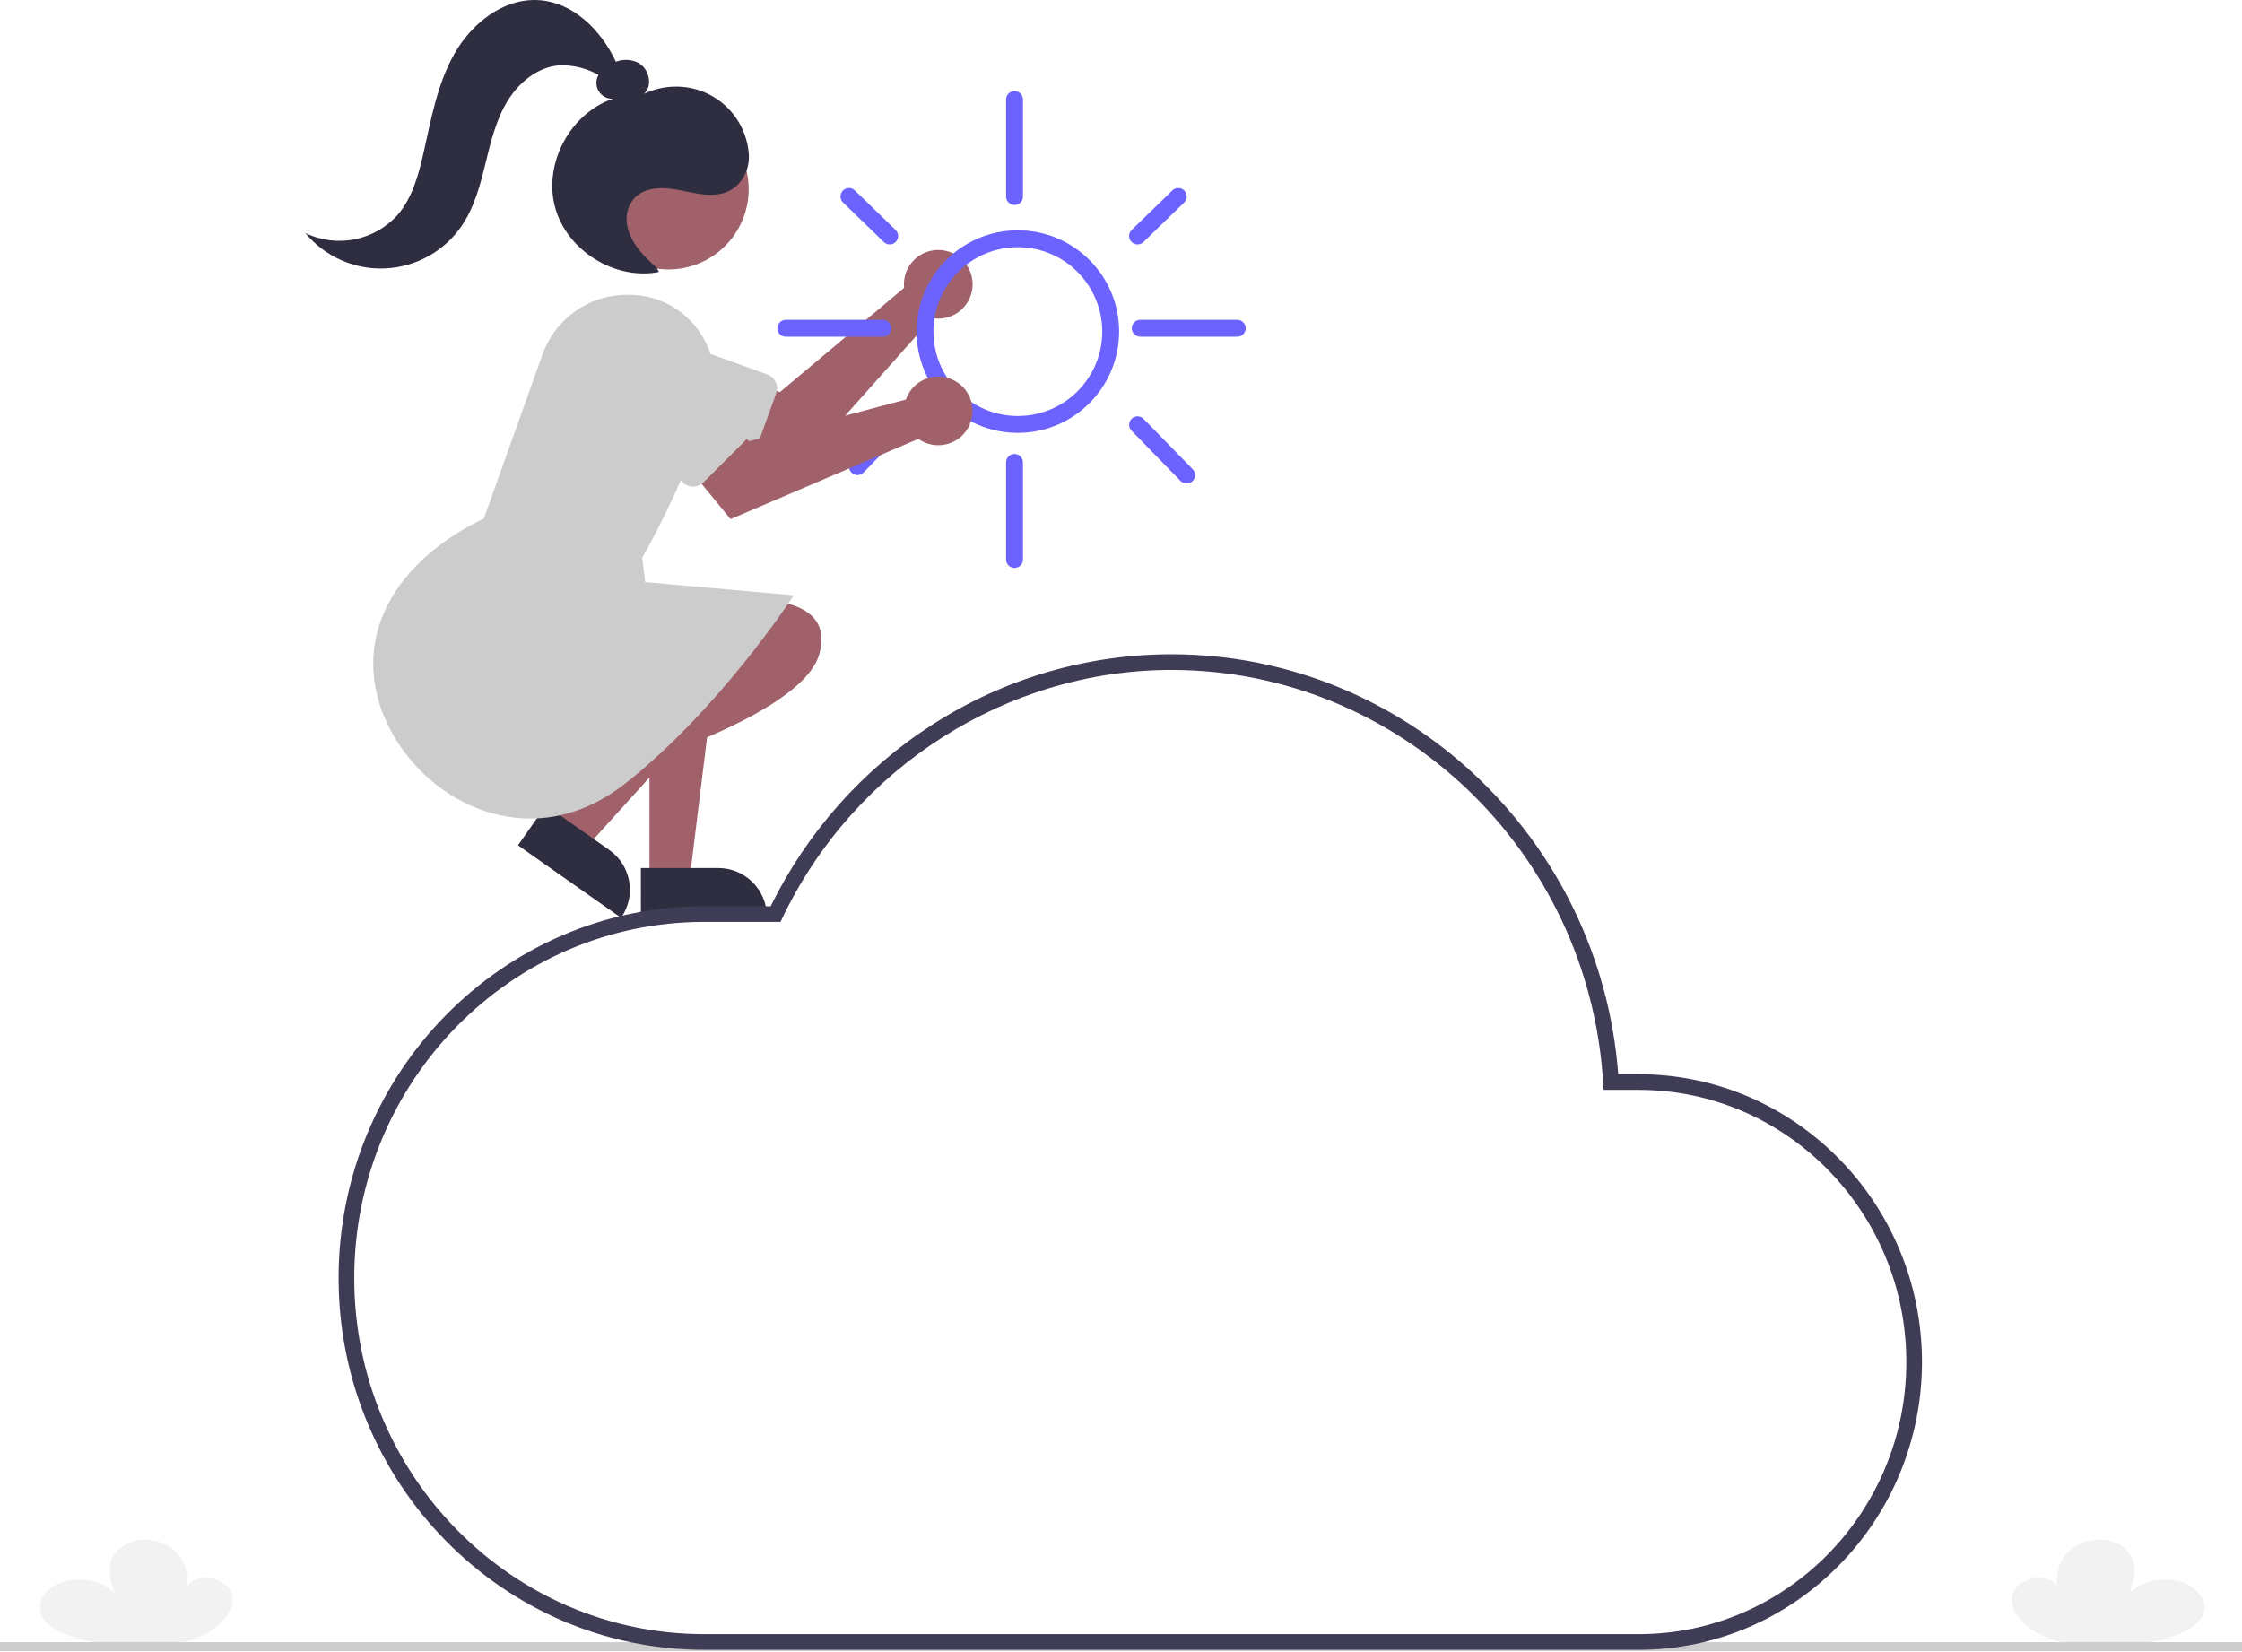
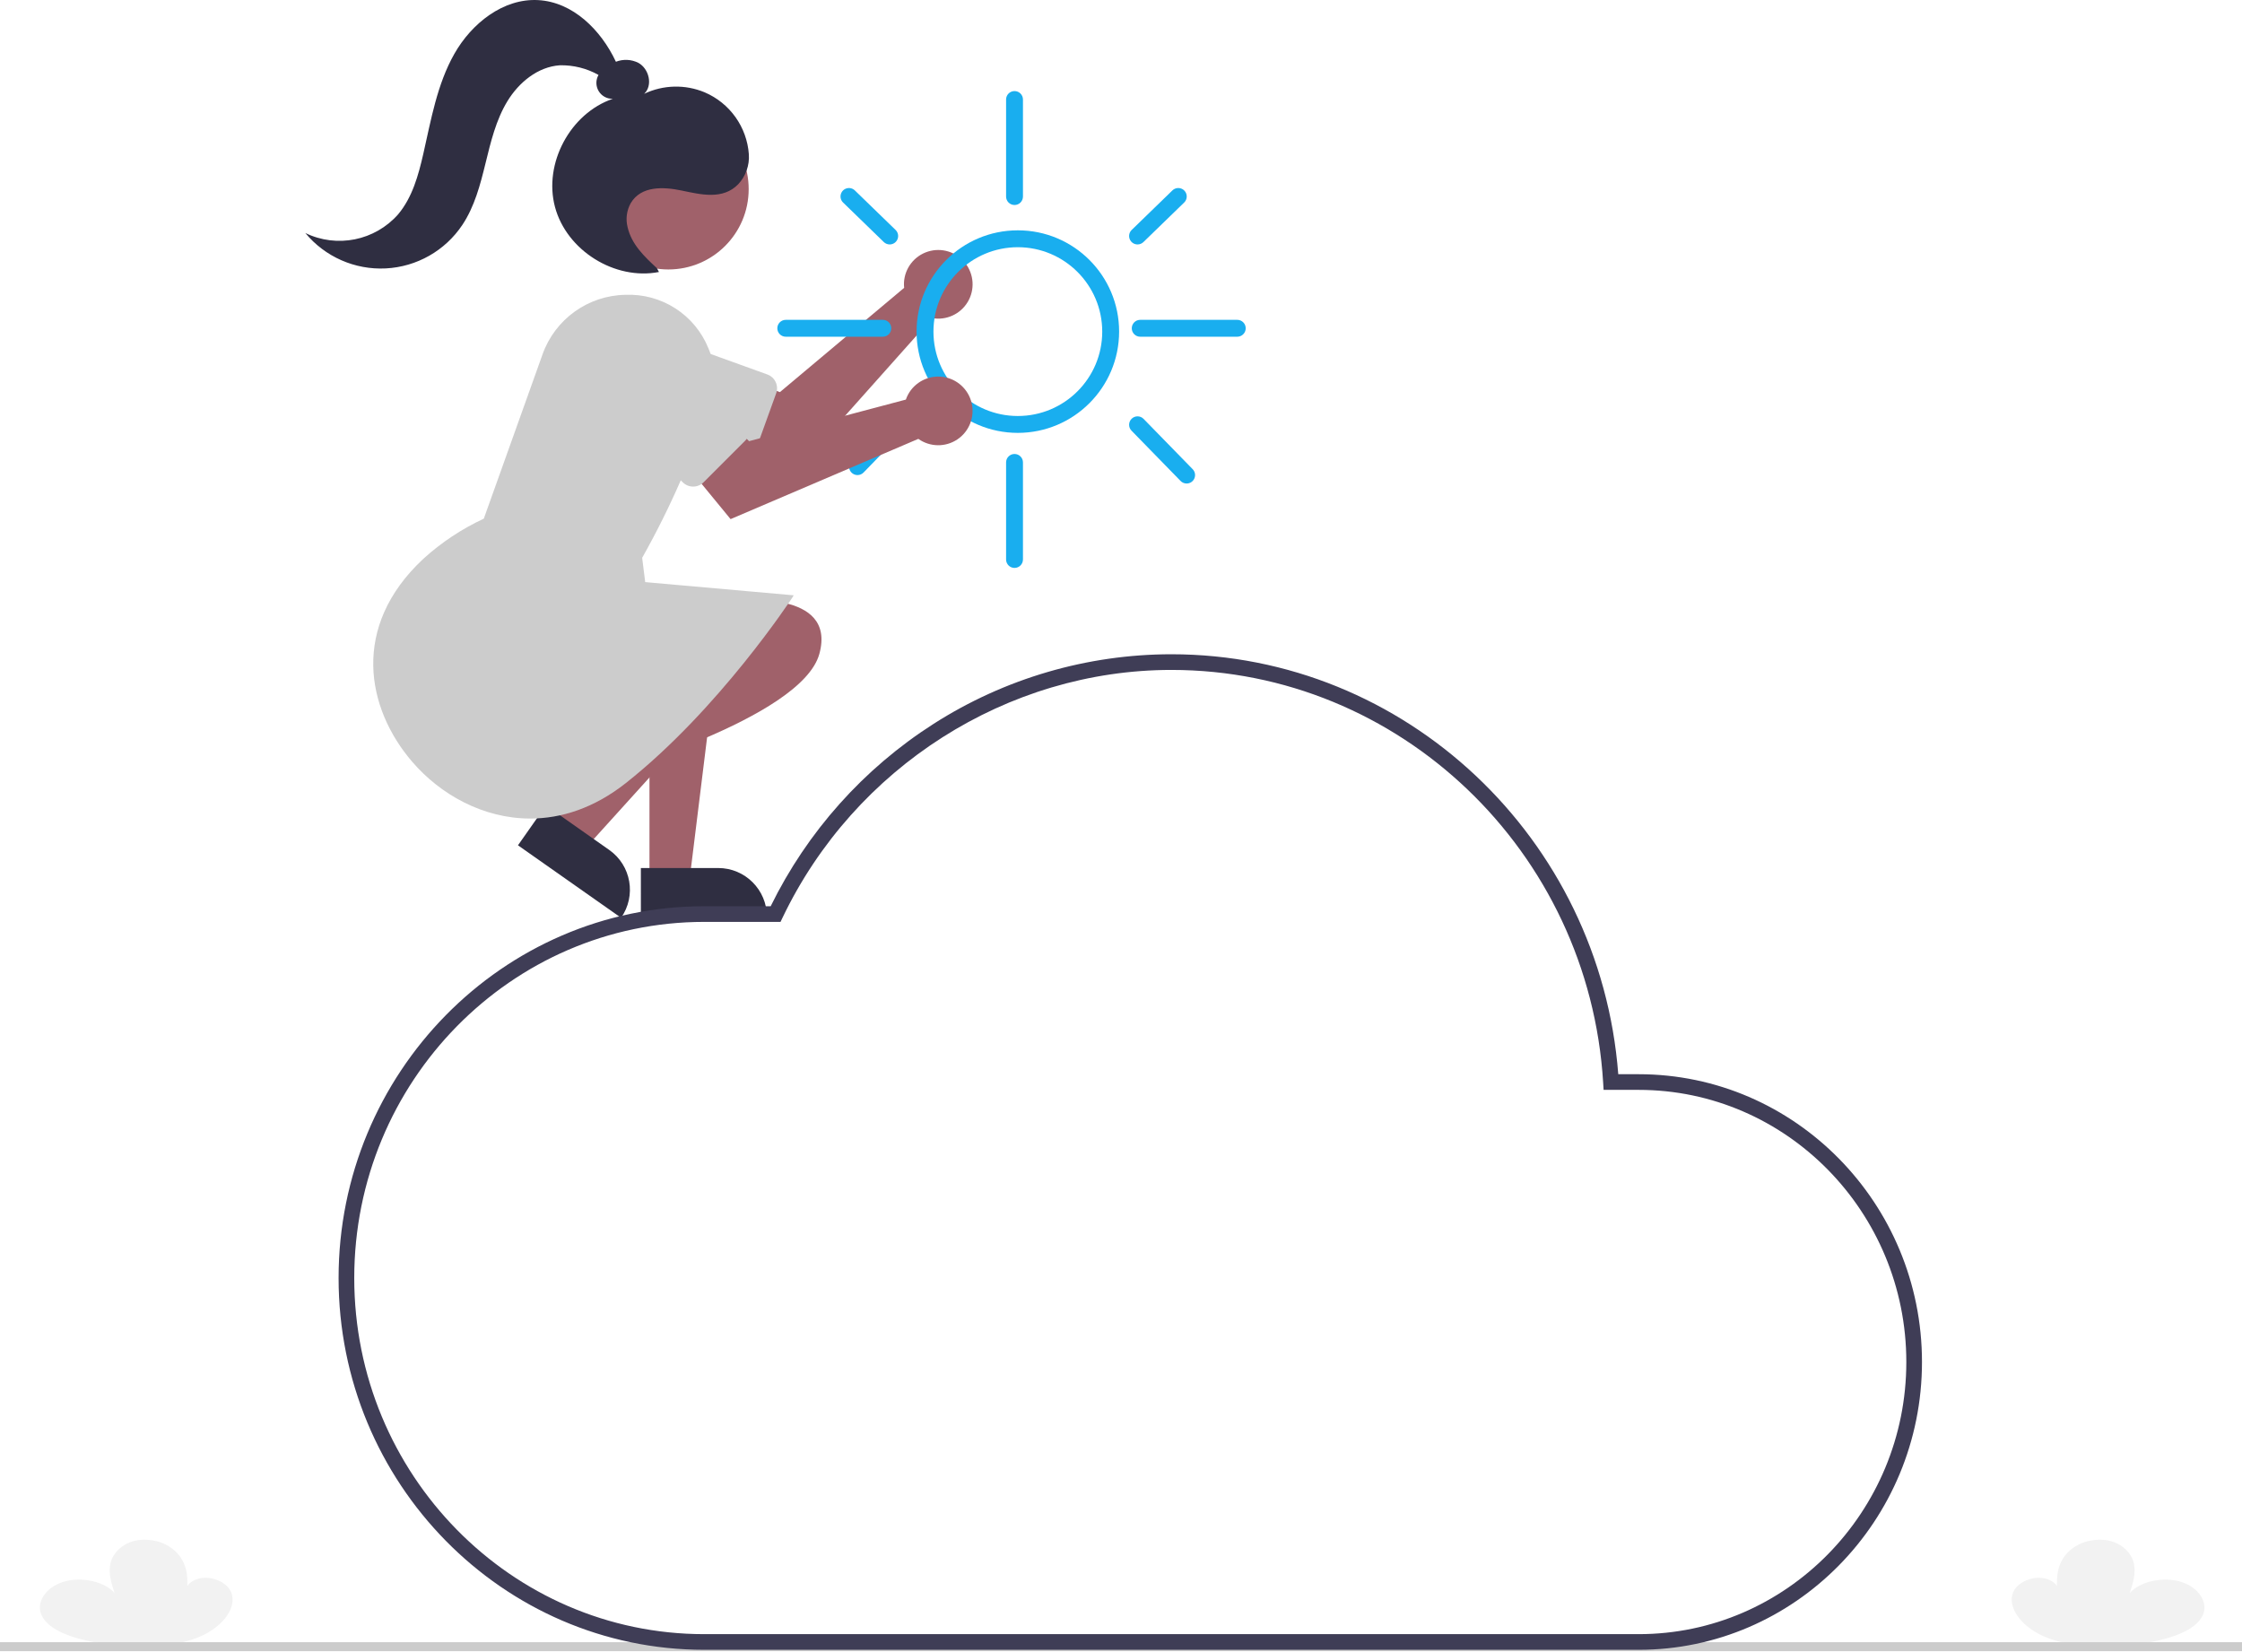
<svg xmlns="http://www.w3.org/2000/svg" data-name="Layer 1" width="859.113" height="632.679" viewBox="0 0 859.113 632.679">
-   <path id="bf948e58-f613-467a-9468-983dc892a127-236" data-name="Path 449" d="M967.942,763.866c-10.593-.44-20.244-4.715-24.61-11.338q-.306-.465-.577-.943c-1.594-2.822-2.092-6.066-.349-8.847s6.1-4.893,10.468-4.454,7.785,3.926,5.976,6.686c-.4-5.578-.735-11.439,3.762-16.294a16.436,16.436,0,0,1,9.207-4.758c9.062-1.594,15.078,3.53,16.283,8.7.889,3.819-.339,7.7-1.562,11.479,3.769-4.457,12.732-6.44,19.6-4.335s10.673,8,8.328,12.9c-2.763,5.764-11.974,8.743-20.53,10.318C986.87,764.281,976.276,764.212,967.942,763.866Z" transform="translate(-170.4435 -133.6603)" fill="#f2f2f2" />
-   <path id="b42aec13-b3c1-4211-a06e-06d70154504c-237" data-name="Path 538" d="M232.952,763.866c10.593-.44,20.244-4.715,24.609-11.338q.307-.465.577-.943c1.594-2.822,2.092-6.066.349-8.847s-6.1-4.893-10.468-4.454-7.786,3.926-5.976,6.686c.4-5.578.735-11.439-3.762-16.294a16.436,16.436,0,0,0-9.206-4.758c-9.062-1.594-15.078,3.53-16.283,8.7-.889,3.819.339,7.7,1.562,11.479-3.769-4.457-12.732-6.44-19.6-4.335s-10.674,8-8.328,12.9c2.763,5.764,11.974,8.743,20.53,10.318C214.024,764.281,224.617,764.212,232.952,763.866Z" transform="translate(-170.4435 -133.6603)" fill="#f2f2f2" />
+   <path id="bf948e58-f613-467a-9468-983dc892a127-14" data-name="Path 449" d="M967.942,763.866c-10.593-.44-20.244-4.715-24.61-11.338q-.306-.465-.577-.943c-1.594-2.822-2.092-6.066-.349-8.847s6.1-4.893,10.468-4.454,7.785,3.926,5.976,6.686c-.4-5.578-.735-11.439,3.762-16.294a16.436,16.436,0,0,1,9.207-4.758c9.062-1.594,15.078,3.53,16.283,8.7.889,3.819-.339,7.7-1.562,11.479,3.769-4.457,12.732-6.44,19.6-4.335s10.673,8,8.328,12.9c-2.763,5.764-11.974,8.743-20.53,10.318C986.87,764.281,976.276,764.212,967.942,763.866Z" transform="translate(-170.4435 -133.6603)" fill="#f2f2f2" />
+   <path id="b42aec13-b3c1-4211-a06e-06d70154504c-15" data-name="Path 538" d="M232.952,763.866c10.593-.44,20.244-4.715,24.609-11.338q.307-.465.577-.943c1.594-2.822,2.092-6.066.349-8.847s-6.1-4.893-10.468-4.454-7.786,3.926-5.976,6.686c.4-5.578.735-11.439-3.762-16.294a16.436,16.436,0,0,0-9.206-4.758c-9.062-1.594-15.078,3.53-16.283,8.7-.889,3.819.339,7.7,1.562,11.479-3.769-4.457-12.732-6.44-19.6-4.335s-10.674,8-8.328,12.9c2.763,5.764,11.974,8.743,20.53,10.318C214.024,764.281,224.617,764.212,232.952,763.866Z" transform="translate(-170.4435 -133.6603)" fill="#f2f2f2" />
  <rect id="ff921942-c1a5-4092-8e51-cfff0188952a" data-name="Rectangle 73" y="629.236" width="859.113" height="3.443" fill="#ccc" />
-   <path id="a8ec5313-8437-40fa-9ae6-49ad9c080ae2-238" data-name="Path 525" d="M516.845,241.872a13.191,13.191,0,0,0,.062,2.077l-47.612,39.958-14.2-5.141-10.559,20.414,31.043,14.776,52.052-58.411a13.155,13.155,0,1,0-10.787-13.674Z" transform="translate(-170.4435 -133.6603)" fill="#a0616a" />
-   <path id="b5ad9c77-52a4-4655-bf33-f0307720c346-239" data-name="Path 526" d="M452.989,308.973l-45.978-16.6a16.92,16.92,0,1,1,11.489-31.831l45.978,16.6a5.639,5.639,0,0,1,3.39,7.218l-0.0.001-7.659,21.221a5.648,5.648,0,0,1-7.22,3.39Z" transform="translate(-170.4435 -133.6603)" fill="#ccc" />
-   <path id="ee570c5a-79aa-496e-9580-2e913ce96aae-240" data-name="Path 527" d="M419.316,470.648h15.366l7.31-59.27h-22.678Z" transform="translate(-170.4435 -133.6603)" fill="#a0616a" />
-   <path id="ab71c019-c25e-46eb-a51f-1c429aa2c12d-241" data-name="Path 528" d="M464.315,484.917l-48.293.003-.001-18.659,29.634-.002a18.659,18.659,0,0,1,18.66,18.658Z" transform="translate(-170.4435 -133.6603)" fill="#2f2e41" />
-   <path id="f36d9583-efe1-4c6b-b146-57ada20cd73c-242" data-name="Path 529" d="M381.34,450.797l12.57,8.838,40.071-44.279-18.551-13.043Z" transform="translate(-170.4435 -133.6603)" fill="#a0616a" />
-   <path id="efce1b5c-13fd-487e-9a00-7bbfe0293cc7-243" data-name="Path 530" d="M408.43,485.321l-39.504-27.769,10.729-15.263,24.241,17.04a18.657,18.657,0,0,1,4.534,25.992Z" transform="translate(-170.4435 -133.6603)" fill="#2f2e41" />
-   <path id="b962c087-78c3-438a-b2f2-2ecccfec7131-244" data-name="Path 531" d="M452.939,363.882s38.347-4.524,31.464,20.359-83.577,46.374-83.577,46.374Z" transform="translate(-170.4435 -133.6603)" fill="#a0616a" />
+   <path id="a8ec5313-8437-40fa-9ae6-49ad9c080ae2-16" data-name="Path 525" d="M516.845,241.872a13.191,13.191,0,0,0,.062,2.077l-47.612,39.958-14.2-5.141-10.559,20.414,31.043,14.776,52.052-58.411a13.155,13.155,0,1,0-10.787-13.674Z" transform="translate(-170.4435 -133.6603)" fill="#a0616a" />
+   <path id="b5ad9c77-52a4-4655-bf33-f0307720c346-17" data-name="Path 526" d="M452.989,308.973l-45.978-16.6a16.92,16.92,0,1,1,11.489-31.831l45.978,16.6a5.639,5.639,0,0,1,3.39,7.218l-0.0.001-7.659,21.221a5.648,5.648,0,0,1-7.22,3.39Z" transform="translate(-170.4435 -133.6603)" fill="#ccc" />
+   <path id="ee570c5a-79aa-496e-9580-2e913ce96aae-18" data-name="Path 527" d="M419.316,470.648h15.366l7.31-59.27h-22.678Z" transform="translate(-170.4435 -133.6603)" fill="#a0616a" />
+   <path id="ab71c019-c25e-46eb-a51f-1c429aa2c12d-19" data-name="Path 528" d="M464.315,484.917l-48.293.003-.001-18.659,29.634-.002a18.659,18.659,0,0,1,18.66,18.658Z" transform="translate(-170.4435 -133.6603)" fill="#2f2e41" />
+   <path id="f36d9583-efe1-4c6b-b146-57ada20cd73c-20" data-name="Path 529" d="M381.34,450.797l12.57,8.838,40.071-44.279-18.551-13.043Z" transform="translate(-170.4435 -133.6603)" fill="#a0616a" />
+   <path id="efce1b5c-13fd-487e-9a00-7bbfe0293cc7-21" data-name="Path 530" d="M408.43,485.321l-39.504-27.769,10.729-15.263,24.241,17.04a18.657,18.657,0,0,1,4.534,25.992Z" transform="translate(-170.4435 -133.6603)" fill="#2f2e41" />
+   <path id="b962c087-78c3-438a-b2f2-2ecccfec7131-22" data-name="Path 531" d="M452.939,363.882s38.347-4.524,31.464,20.359-83.577,46.374-83.577,46.374Z" transform="translate(-170.4435 -133.6603)" fill="#a0616a" />
  <circle id="b4ce5f2d-2188-4402-bc9c-1bcfffccb703" data-name="Ellipse 71" cx="256.101" cy="72.466" r="30.784" fill="#a0616a" />
-   <path id="bec54b22-7d61-4f61-9a6e-d6909ce0cfb7-245" data-name="Path 532" d="M328.372,425.52c-17.517-20.4-23.646-51.7,4.288-77.736a92.071,92.071,0,0,1,23.168-15.386l22.512-62.963a34.309,34.309,0,0,1,31.709-22.808,32.834,32.834,0,0,1,31.851,20.484,28.5,28.5,0,0,1,.884,20.184,324.212,324.212,0,0,1-26.269,60.1l1.164,9.313,56.907,5.058-.531.863c-.277.45-28.128,42.885-63.758,71.052-12.183,9.63-24.78,13.622-36.67,13.621C355.598,447.306,339.2,438.127,328.372,425.52Z" transform="translate(-170.4435 -133.6603)" fill="#ccc" />
-   <path id="f5e0fb0e-7954-451a-aeef-f3006d7ce30b-246" data-name="Path 533" d="M323.002,215.786c5.446-6.49,7.782-14.978,9.662-23.24,2.973-13.071,5.274-26.587,11.88-38.252s18.745-21.33,32.13-20.594c13.309.732,24.068,11.439,29.779,23.621a10.594,10.594,0,0,1,8.6.415c4.116,2.254,5.655,8.661,2.229,11.869a28.44,28.44,0,0,1,23.159-.577,27.994,27.994,0,0,1,16.957,23.757,15.262,15.262,0,0,1-4.058,11.45c-5.906,6.08-14.26,3.983-21.688,2.434-7.016-1.463-15.561-1.858-19.514,4.827a12.53,12.53,0,0,0-1.219,9.156c1.514,6.673,6.455,11.321,11.248,15.77l.784,1.456c-16.924,3.3-35.4-8.258-39.844-24.919s5.84-35.882,22.162-41.44h0a6.1,6.1,0,0,1-5.48-9.145,29.015,29.015,0,0,0-14.805-3.699c-8.431.553-15.727,6.554-20.115,13.775s-6.375,15.6-8.387,23.807-4.19,16.569-8.882,23.6a37.55,37.55,0,0,1-60.161,3.086A29.967,29.967,0,0,0,323.002,215.786Z" transform="translate(-170.4435 -133.6603)" fill="#2f2e41" />
-   <path d="M560.473,299.527A38.807,38.807,0,1,1,599.279,260.72,38.851,38.851,0,0,1,560.473,299.527Zm0-71.145A32.339,32.339,0,1,0,592.811,260.72,32.375,32.375,0,0,0,560.473,228.381Z" transform="translate(-170.4435 -133.6603)" fill="#6c63ff" />
-   <path d="M559.199,212.212a3.234,3.234,0,0,1-3.234-3.234V171.788a3.234,3.234,0,0,1,6.468,0V208.978A3.234,3.234,0,0,1,559.199,212.212Z" transform="translate(-170.4435 -133.6603)" fill="#6c63ff" />
-   <path d="M508.731,262.681H471.541a3.234,3.234,0,0,1,0-6.468h37.19a3.234,3.234,0,0,1,0,6.468Z" transform="translate(-170.4435 -133.6603)" fill="#6c63ff" />
-   <path d="M644.554,262.681H607.364a3.234,3.234,0,0,1,0-6.468h37.19a3.234,3.234,0,0,1,0,6.468Z" transform="translate(-170.4435 -133.6603)" fill="#6c63ff" />
-   <path d="M606.342,227.322a3.234,3.234,0,0,1-2.252-5.555l15.574-15.11a3.234,3.234,0,1,1,4.503,4.642L608.594,226.409A3.222,3.222,0,0,1,606.342,227.322Z" transform="translate(-170.4435 -133.6603)" fill="#6c63ff" />
-   <path d="M511.369,227.322a3.223,3.223,0,0,1-2.252-.913l-15.574-15.11a3.234,3.234,0,1,1,4.503-4.642l15.574,15.11a3.234,3.234,0,0,1-2.252,5.555Z" transform="translate(-170.4435 -133.6603)" fill="#6c63ff" />
-   <path d="M499.029,315.696a3.235,3.235,0,0,1-2.32-5.487l15.574-16.038a3.234,3.234,0,0,1,4.641,4.507L501.349,314.715A3.229,3.229,0,0,1,499.029,315.696Z" transform="translate(-170.4435 -133.6603)" fill="#6c63ff" />
-   <path d="M625.15,318.93a3.218,3.218,0,0,1-2.314-.976l-18.808-19.272a3.233,3.233,0,1,1,4.628-4.516l18.808,19.272a3.233,3.233,0,0,1-2.314,5.492Z" transform="translate(-170.4435 -133.6603)" fill="#6c63ff" />
-   <path d="M559.199,351.269a3.234,3.234,0,0,1-3.234-3.234V310.845a3.234,3.234,0,1,1,6.468,0v37.19A3.234,3.234,0,0,1,559.199,351.269Z" transform="translate(-170.4435 -133.6603)" fill="#6c63ff" />
-   <path id="b0998da5-27dc-40b2-8d45-277f647e44e1-247" data-name="Path 536" d="M518.389,284.863a13.189,13.189,0,0,0-.826,1.906l-60.083,15.933-10.667-10.689-18.235,13.989,21.819,26.57,71.943-30.748a13.155,13.155,0,1,0-3.952-16.962Z" transform="translate(-170.4435 -133.6603)" fill="#a0616a" />
-   <path id="a2d8cb05-8bad-48ca-a39c-34dd34963d12-248" data-name="Path 537" d="M432.065,318.459l-34.563-34.568a16.92,16.92,0,1,1,23.929-23.929h0l34.565,34.565a5.639,5.639,0,0,1,.001,7.975l-.001.001-15.953,15.954a5.648,5.648,0,0,1-7.977,0Z" transform="translate(-170.4435 -133.6603)" fill="#ccc" />
+   <path id="bec54b22-7d61-4f61-9a6e-d6909ce0cfb7-23" data-name="Path 532" d="M328.372,425.52c-17.517-20.4-23.646-51.7,4.288-77.736a92.071,92.071,0,0,1,23.168-15.386l22.512-62.963a34.309,34.309,0,0,1,31.709-22.808,32.834,32.834,0,0,1,31.851,20.484,28.5,28.5,0,0,1,.884,20.184,324.212,324.212,0,0,1-26.269,60.1l1.164,9.313,56.907,5.058-.531.863c-.277.45-28.128,42.885-63.758,71.052-12.183,9.63-24.78,13.622-36.67,13.621C355.598,447.306,339.2,438.127,328.372,425.52Z" transform="translate(-170.4435 -133.6603)" fill="#ccc" />
+   <path id="f5e0fb0e-7954-451a-aeef-f3006d7ce30b-24" data-name="Path 533" d="M323.002,215.786c5.446-6.49,7.782-14.978,9.662-23.24,2.973-13.071,5.274-26.587,11.88-38.252s18.745-21.33,32.13-20.594c13.309.732,24.068,11.439,29.779,23.621a10.594,10.594,0,0,1,8.6.415c4.116,2.254,5.655,8.661,2.229,11.869a28.44,28.44,0,0,1,23.159-.577,27.994,27.994,0,0,1,16.957,23.757,15.262,15.262,0,0,1-4.058,11.45c-5.906,6.08-14.26,3.983-21.688,2.434-7.016-1.463-15.561-1.858-19.514,4.827a12.53,12.53,0,0,0-1.219,9.156c1.514,6.673,6.455,11.321,11.248,15.77l.784,1.456c-16.924,3.3-35.4-8.258-39.844-24.919s5.84-35.882,22.162-41.44h0a6.1,6.1,0,0,1-5.48-9.145,29.015,29.015,0,0,0-14.805-3.699c-8.431.553-15.727,6.554-20.115,13.775s-6.375,15.6-8.387,23.807-4.19,16.569-8.882,23.6a37.55,37.55,0,0,1-60.161,3.086A29.967,29.967,0,0,0,323.002,215.786Z" transform="translate(-170.4435 -133.6603)" fill="#2f2e41" />
+   <path d="M560.473,299.527A38.807,38.807,0,1,1,599.279,260.72,38.851,38.851,0,0,1,560.473,299.527Zm0-71.145A32.339,32.339,0,1,0,592.811,260.72,32.375,32.375,0,0,0,560.473,228.381Z" transform="translate(-170.4435 -133.6603)" fill="#19aeef" />
+   <path d="M559.199,212.212a3.234,3.234,0,0,1-3.234-3.234V171.788a3.234,3.234,0,0,1,6.468,0V208.978A3.234,3.234,0,0,1,559.199,212.212Z" transform="translate(-170.4435 -133.6603)" fill="#19aeef" />
+   <path d="M508.731,262.681H471.541a3.234,3.234,0,0,1,0-6.468h37.19a3.234,3.234,0,0,1,0,6.468Z" transform="translate(-170.4435 -133.6603)" fill="#19aeef" />
+   <path d="M644.554,262.681H607.364a3.234,3.234,0,0,1,0-6.468h37.19a3.234,3.234,0,0,1,0,6.468Z" transform="translate(-170.4435 -133.6603)" fill="#19aeef" />
+   <path d="M606.342,227.322a3.234,3.234,0,0,1-2.252-5.555l15.574-15.11a3.234,3.234,0,1,1,4.503,4.642L608.594,226.409A3.222,3.222,0,0,1,606.342,227.322Z" transform="translate(-170.4435 -133.6603)" fill="#19aeef" />
+   <path d="M511.369,227.322a3.223,3.223,0,0,1-2.252-.913l-15.574-15.11a3.234,3.234,0,1,1,4.503-4.642l15.574,15.11a3.234,3.234,0,0,1-2.252,5.555Z" transform="translate(-170.4435 -133.6603)" fill="#19aeef" />
+   <path d="M499.029,315.696a3.235,3.235,0,0,1-2.32-5.487l15.574-16.038a3.234,3.234,0,0,1,4.641,4.507L501.349,314.715A3.229,3.229,0,0,1,499.029,315.696Z" transform="translate(-170.4435 -133.6603)" fill="#19aeef" />
+   <path d="M625.15,318.93a3.218,3.218,0,0,1-2.314-.976l-18.808-19.272a3.233,3.233,0,1,1,4.628-4.516l18.808,19.272a3.233,3.233,0,0,1-2.314,5.492Z" transform="translate(-170.4435 -133.6603)" fill="#19aeef" />
+   <path d="M559.199,351.269a3.234,3.234,0,0,1-3.234-3.234V310.845a3.234,3.234,0,1,1,6.468,0v37.19A3.234,3.234,0,0,1,559.199,351.269Z" transform="translate(-170.4435 -133.6603)" fill="#19aeef" />
+   <path id="b0998da5-27dc-40b2-8d45-277f647e44e1-25" data-name="Path 536" d="M518.389,284.863a13.189,13.189,0,0,0-.826,1.906l-60.083,15.933-10.667-10.689-18.235,13.989,21.819,26.57,71.943-30.748a13.155,13.155,0,1,0-3.952-16.962Z" transform="translate(-170.4435 -133.6603)" fill="#a0616a" />
+   <path id="a2d8cb05-8bad-48ca-a39c-34dd34963d12-26" data-name="Path 537" d="M432.065,318.459l-34.563-34.568a16.92,16.92,0,1,1,23.929-23.929h0l34.565,34.565a5.639,5.639,0,0,1,.001,7.975l-.001.001-15.953,15.954a5.648,5.648,0,0,1-7.977,0Z" transform="translate(-170.4435 -133.6603)" fill="#ccc" />
  <path d="M798.37,765.815H440.288c-77.252,0-140.1-63.906-140.1-142.458s62.849-142.458,140.1-142.458H465.762a173.714,173.714,0,0,1,62.432-69.888,169.271,169.271,0,0,1,91.134-26.659c89.593,0,164.269,70.452,171.219,160.913h7.823c59.858,0,108.557,49.469,108.557,110.275S858.229,765.815,798.37,765.815Zm-358.083-278.915c-73.943,0-134.1,61.214-134.1,136.458,0,75.243,60.157,136.458,134.1,136.458H798.37c56.55,0,102.557-46.777,102.557-104.275s-46.007-104.275-102.557-104.275H784.925l-.172-2.817c-5.406-88.651-78.069-158.095-165.424-158.095-62.904,0-121.383,37.229-148.983,94.843l-.816,1.704Z" transform="translate(-170.4435 -133.6603)" fill="#3f3d56" />
</svg>
